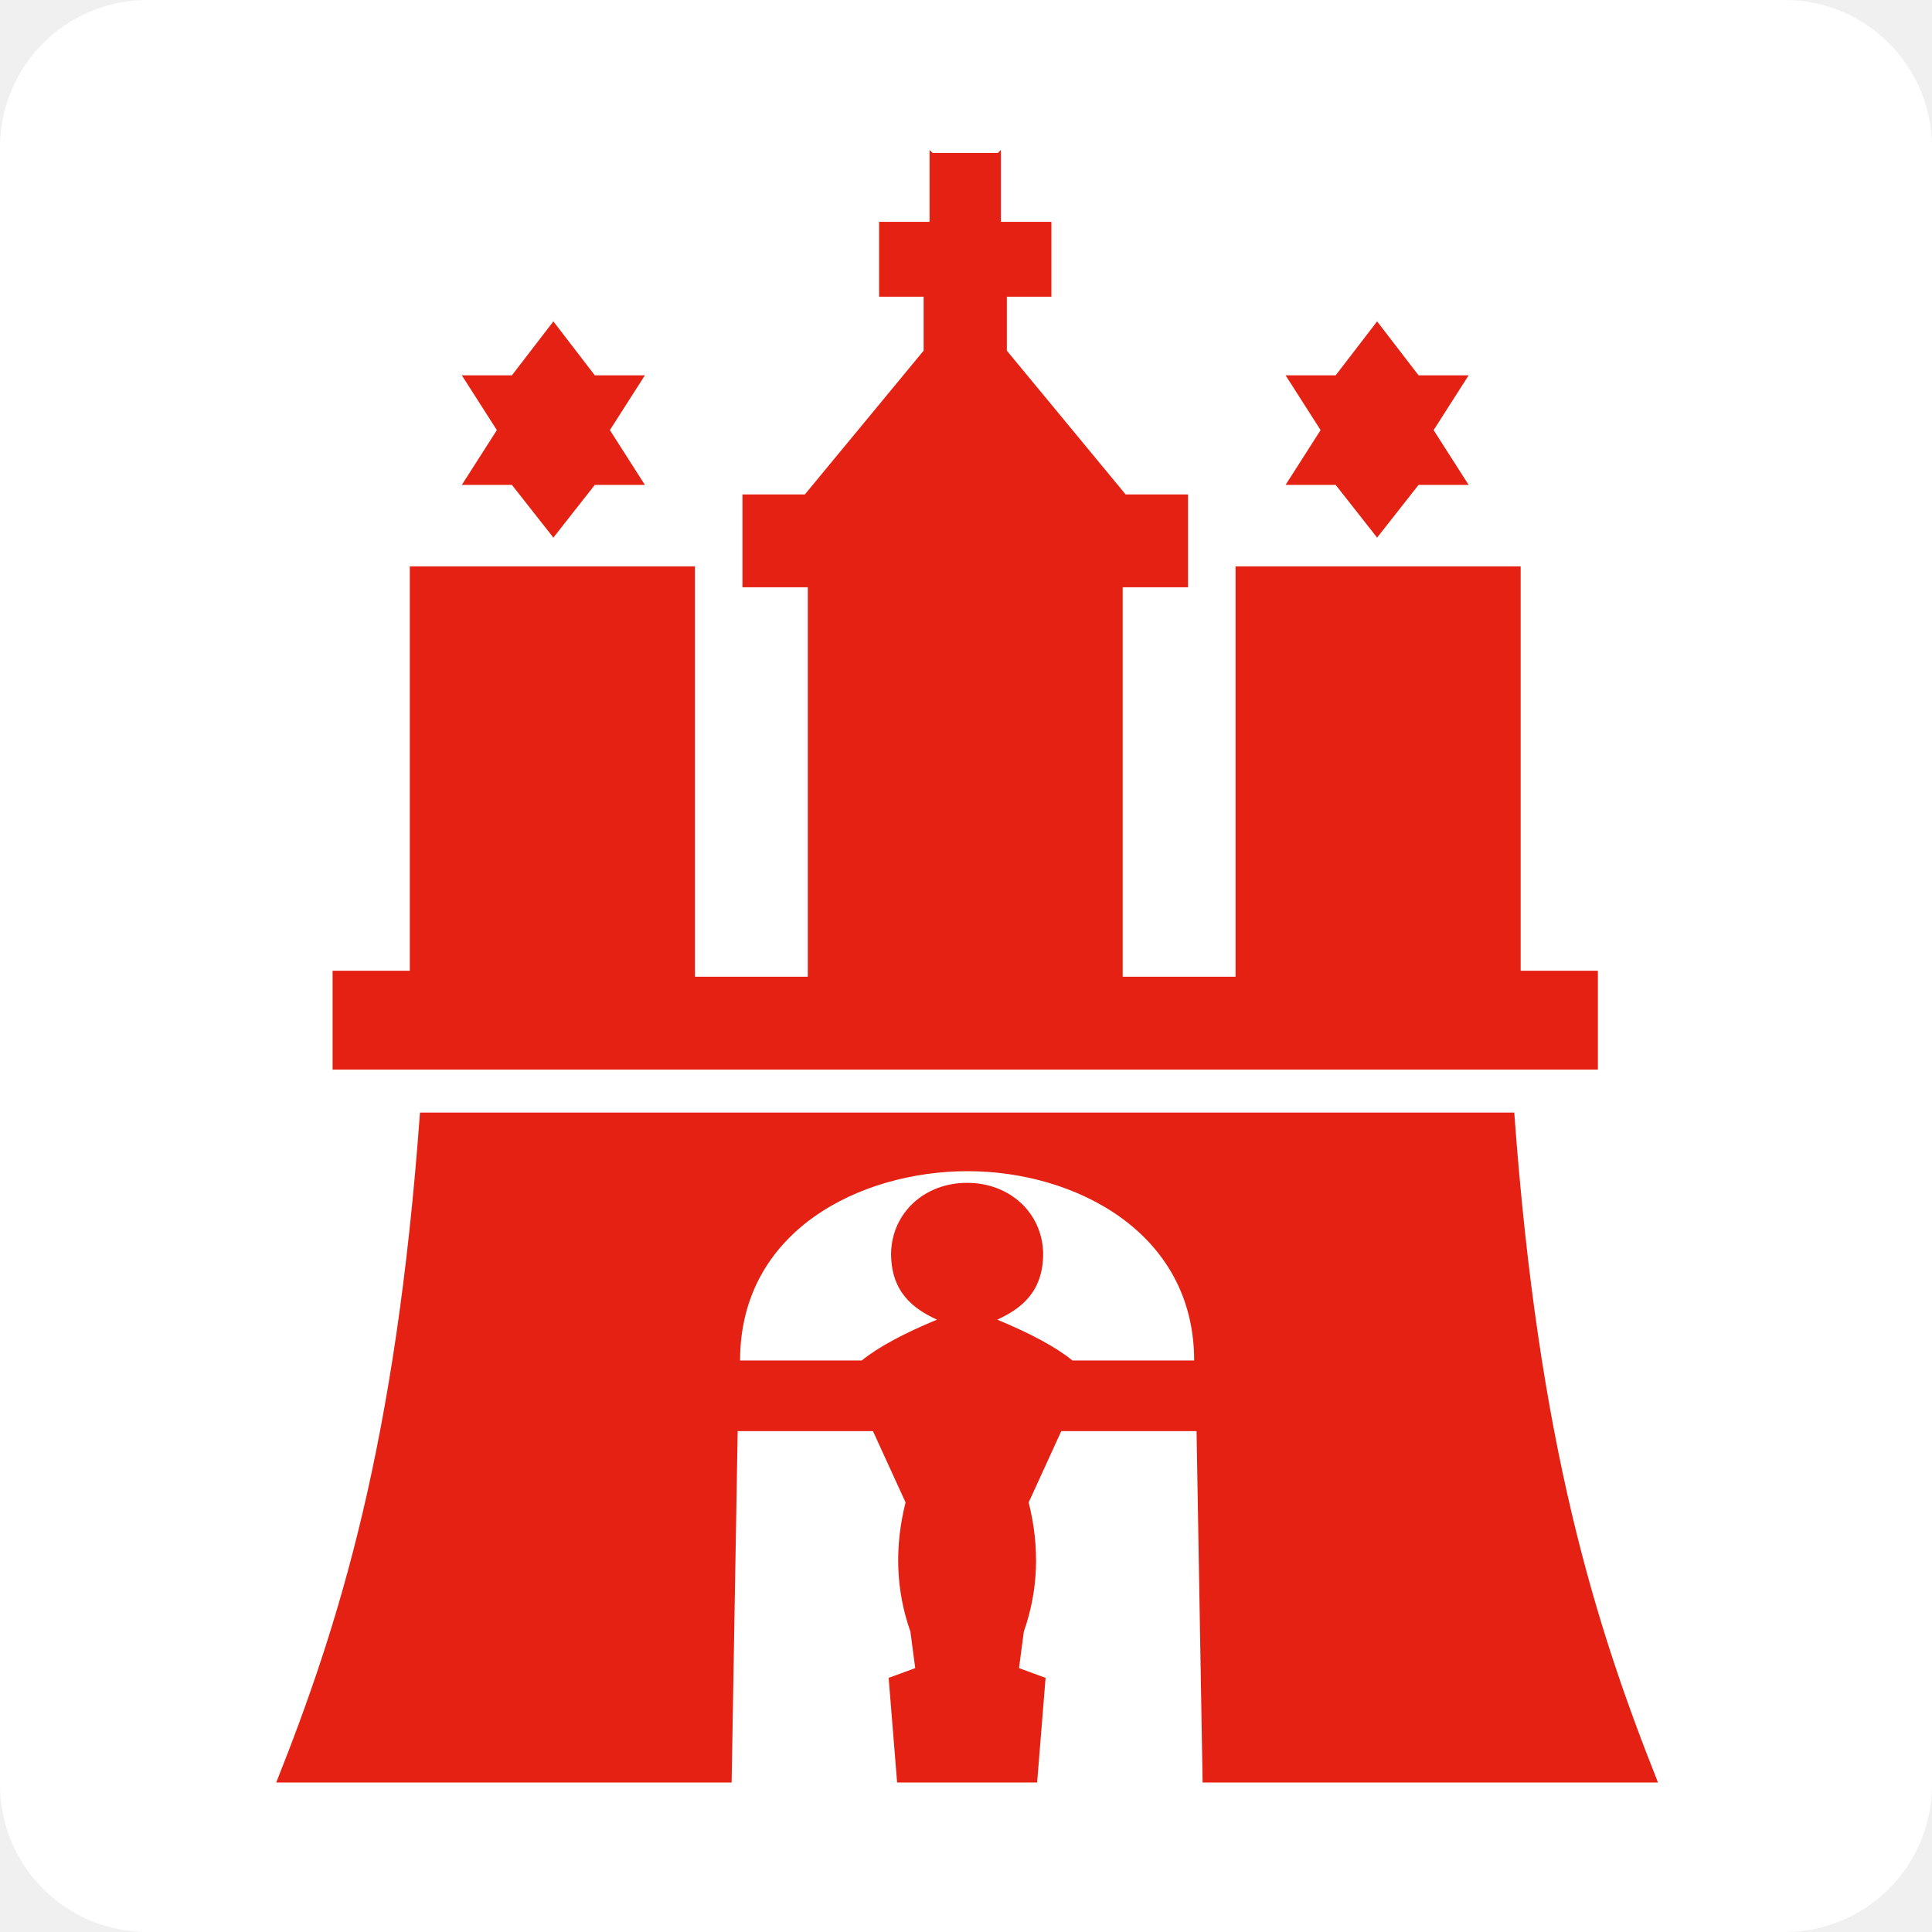
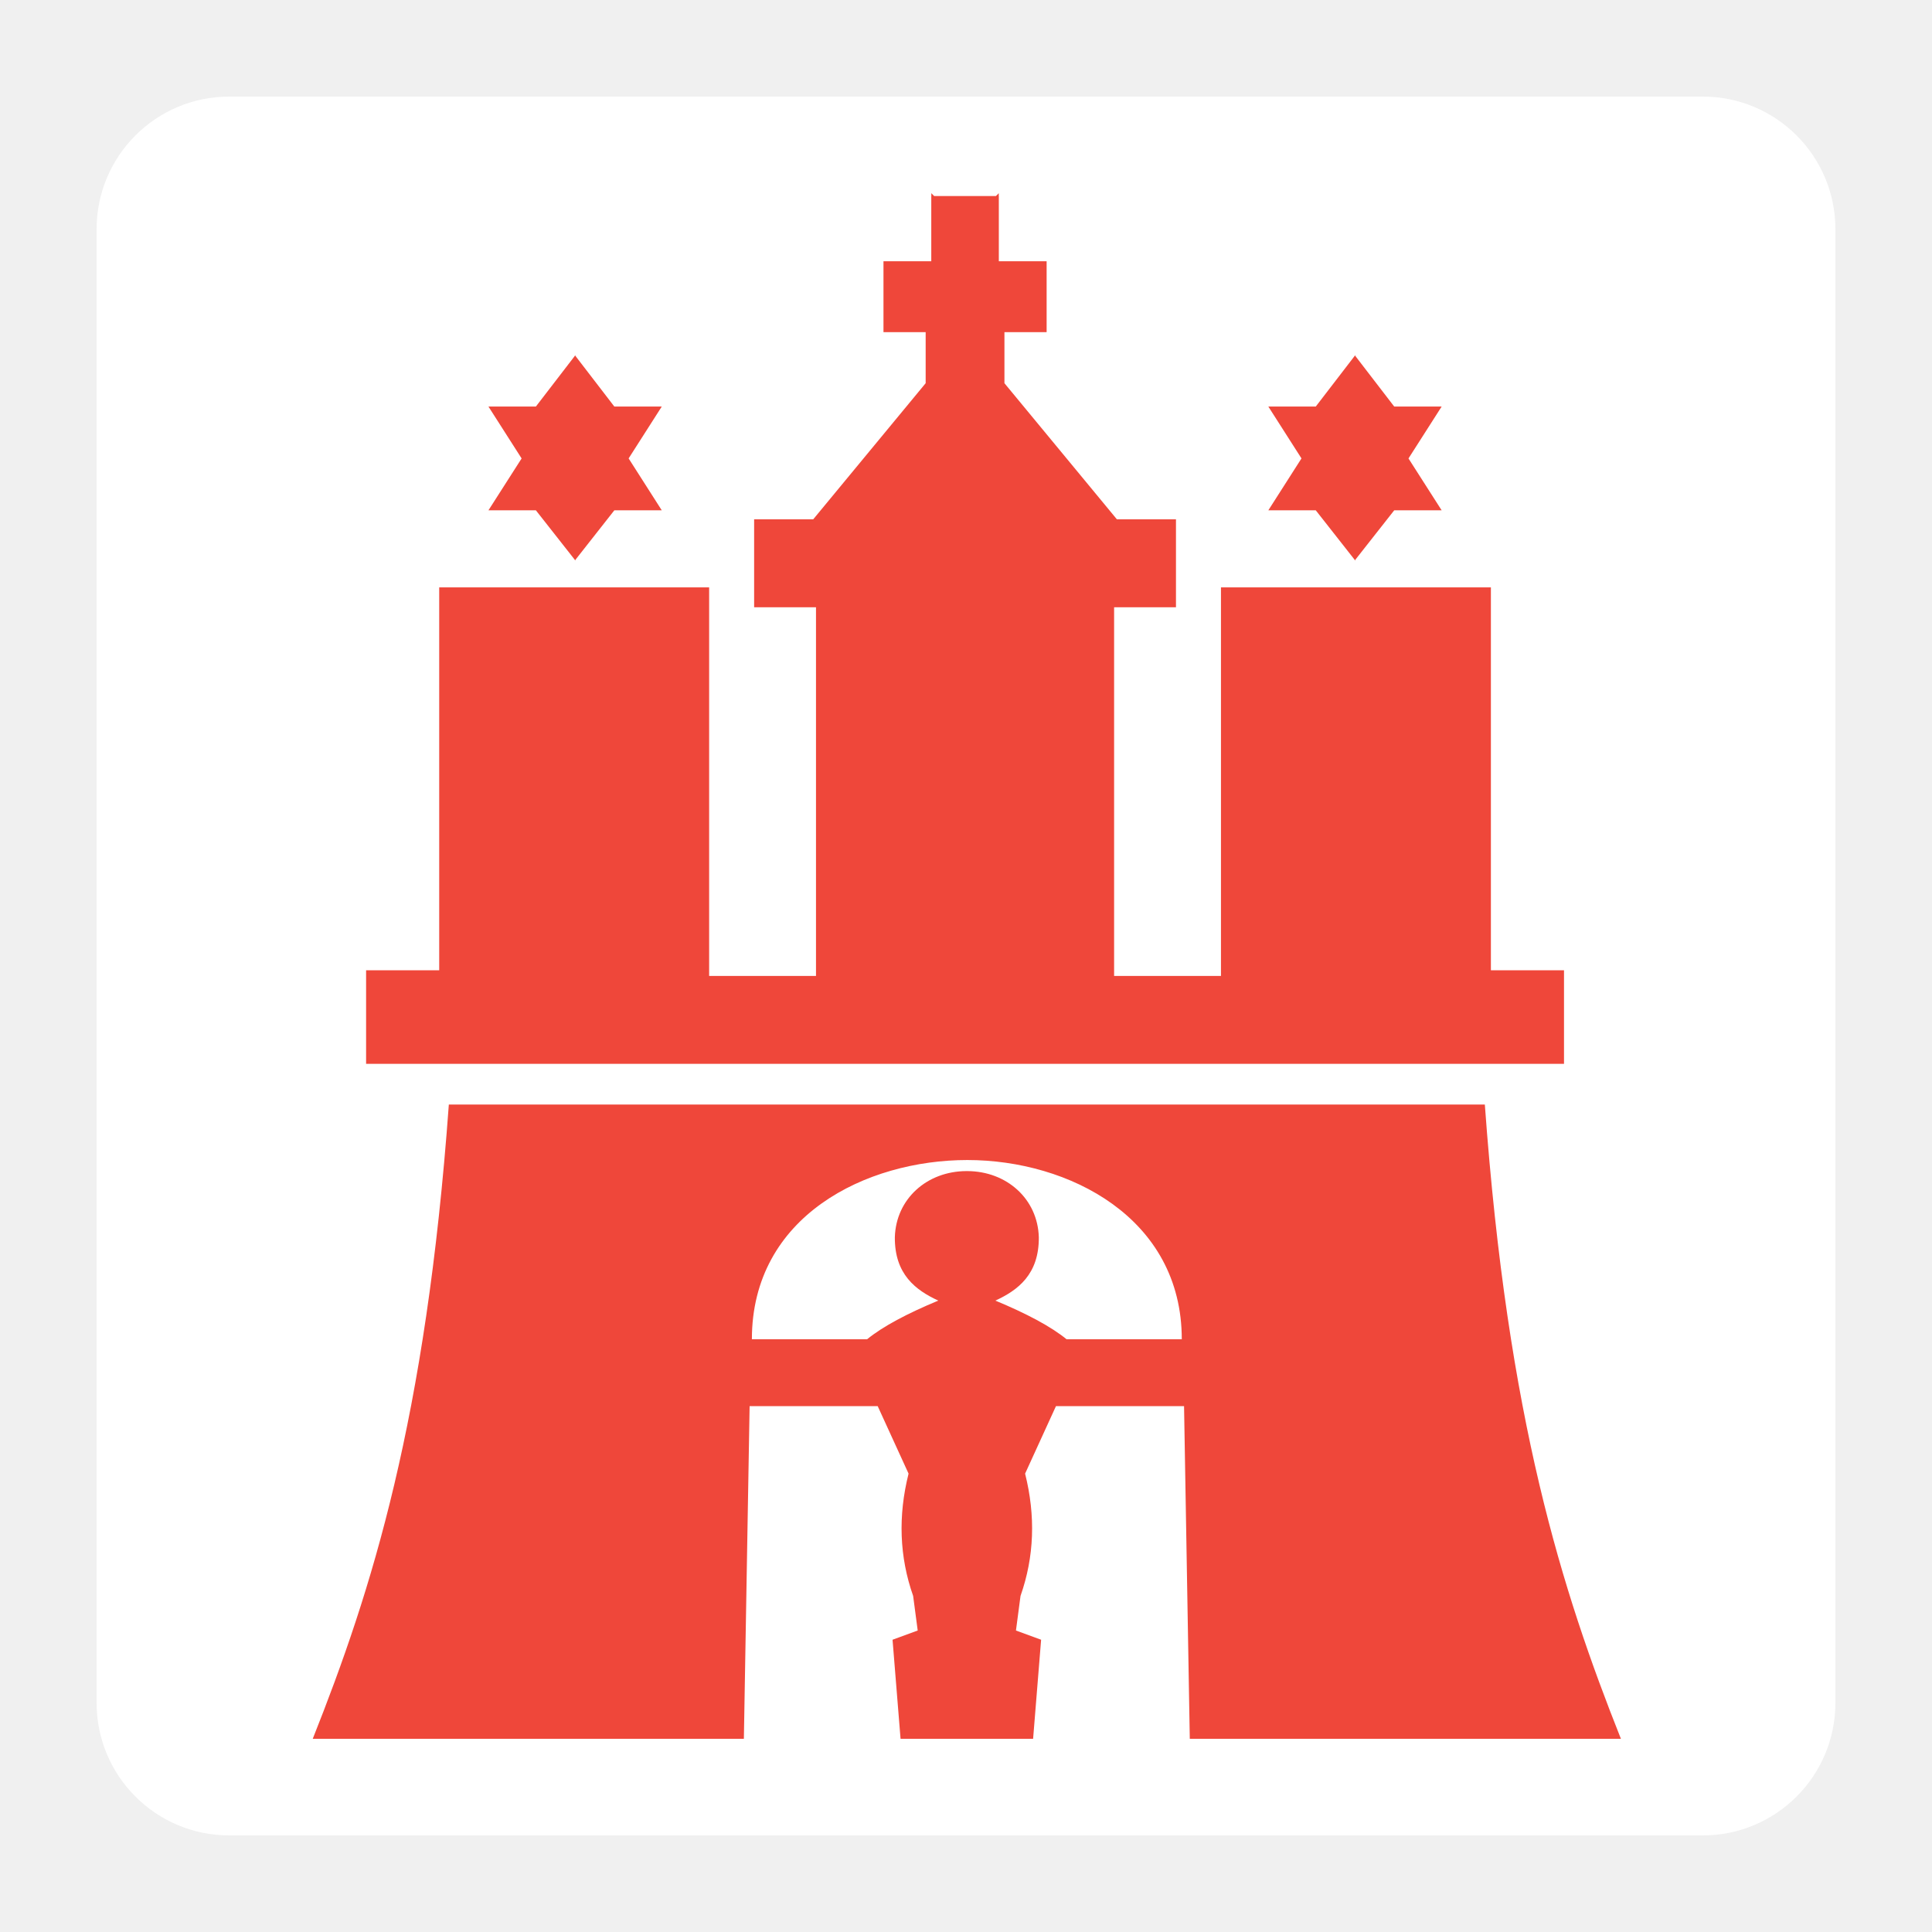
<svg xmlns="http://www.w3.org/2000/svg" width="800" height="800" viewBox="0 0 800 800" id="svg2" version="1.1">
  <defs id="defs4" />
  <g id="layer5" style="display:inline">
-     <rect style="fill:#ffffff" id="rect3430" width="800" height="800" x="0" y="7.3583988e-06" ry="61" />
+     <rect style="fill:#ffffff" id="rect3430" width="720" height="720" x="40" y="40" ry="54.9" />
  </g>
  <g id="layer3" style="display:inline" transform="translate(0,-252.3622)">
    <path style="fill:none;fill-opacity:1;fill-rule:evenodd;stroke:none;stroke-width:1px;stroke-linecap:butt;stroke-linejoin:miter;stroke-opacity:1" d="m 198,193.862 -40.625,0 -10.625,48.5 34,0 0,-25.5 10,0 2.25,4 -0.125,3 0,1 0,0.75 -0.125,1.25 0.125,1.875 0.125,1.75 0.875,1.5 0,2 -1.375,1 0.75,7.375 4.75,0 z" id="path4365" />
-     <path style="fill:#e42112;fill-opacity:1;fill-rule:evenodd;stroke:none;stroke-width:1px;stroke-linecap:butt;stroke-linejoin:miter;stroke-opacity:1" d="m 384.933,314.459 0,1.237 -0.022,0 0,28.529 -20.905,0 0,31.003 18.452,0 0,22.333 -49.191,59.543 -25.833,0 0,38.447 27.059,0 0,161.255 -46.738,0 0,-169.936 -118.06,0 0,167.451 -31.976,0 0,40.932 247.214,0 29.501,0 247.214,0 0,-40.932 -31.976,0 0,-167.451 -118.06,0 0,169.936 -46.738,0 0,-161.255 27.059,0 0,-38.447 -25.833,0 -49.191,-59.543 0,-22.333 18.452,0 0,-31.003 -20.905,0 0,-28.529 -0.022,0 0,-1.237 -1.238,1.237 -27.026,0 -1.238,-1.237 z m -155.893,70.865 0,0.256 -17.06,22.188 -20.75,0 14.508,22.701 -14.508,22.689 20.75,0 17.06,21.686 0,0.256 0.1,-0.123 0.1,0.123 0,-0.256 17.049,-21.686 20.75,0 -14.497,-22.701 14.497,-22.689 -20.75,0 -17.049,-22.188 0,-0.256 -0.1,0.134 -0.1,-0.134 z m 341.088,0 0,0.256 -17.049,22.188 -20.75,0 14.497,22.689 -14.497,22.701 20.75,0 17.049,21.686 0,0.256 0.1,-0.123 0.099,0.123 0,-0.256 17.06,-21.686 20.75,0 -14.508,-22.689 14.508,-22.701 -20.75,0 -17.06,-22.188 0,-0.256 -0.099,0.134 -0.1,-0.134 z m -396.224,327.725 c -10.005,137.94 -33.717,212.505 -59.522,277.41 l 188.565,0 2.508,-145.497 56.019,0 13.502,29.521 c -4.642,18.495 -4.029,36.331 2,53.48 l 2,15.134 -11.005,4.034 3.503,43.328 28.772,0 0.431,0 28.772,0 3.503,-43.328 -11.005,-4.034 2,-15.134 c 6.029,-17.149 6.642,-34.986 2,-53.48 l 13.502,-29.521 56.019,0 2.508,145.497 188.565,0 C 660.738,925.555 637.026,850.989 627.021,713.049 l -226.342,0 -0.431,0 -226.342,0 z m 226.773,24.272 c 44.467,0 93.796,25.307 93.796,78.399 l -50.384,0 c -6.9,-5.639 -17.581,-11.278 -31.148,-16.917 9.843,-4.533 19.141,-11.467 19.005,-27.738 -0.497,-16.702 -13.977,-28.838 -31.269,-28.908 l 0,-0.011 c -0.075,-5.6e-4 -0.146,0.011 -0.221,0.011 -0.071,1.4e-4 -0.139,-0.011 -0.21,-0.011 l 0,0.011 c -17.292,0.07 -30.772,12.206 -31.269,28.908 -0.136,16.271 9.162,23.205 19.005,27.738 -13.566,5.639 -24.248,11.278 -31.148,16.917 l -50.384,0 c 0,-53.95 50.02,-78.399 94.227,-78.399 z" id="path4369" />
+     <path style="opacity:1;fill:#ef473a;fill-opacity:1;fill-rule:evenodd;stroke:none;stroke-width:1px;stroke-linecap:butt;stroke-linejoin:miter;stroke-opacity:1" d="m 385.642,332.362 0,1.171 -0.021,0 0,27.01 -19.792,0 0,29.352 17.469,0 0,21.143 -46.571,56.372 -24.457,0 0,36.4 25.618,0 0,152.667 -44.249,0 0,-160.886 -111.773,0 0,158.533 -30.273,0 0,38.752 234.049,0 27.93,0 234.049,0 0,-38.752 -30.273,0 0,-158.533 -111.773,0 0,160.886 -44.249,0 0,-152.667 25.618,0 0,-36.4 -24.457,0 -46.571,-56.372 0,-21.143 17.469,0 0,-29.352 -19.792,0 0,-27.01 -0.021,0 0,-1.171 -1.172,1.171 -25.587,0 -1.172,-1.171 z m -147.591,67.091 0,0.243 -16.151,21.006 -19.645,0 13.735,21.492 -13.735,21.481 19.645,0 16.151,20.531 0,0.243 0.094,-0.116 0.094,0.116 0,-0.243 16.141,-20.531 19.645,0 -13.725,-21.492 13.725,-21.481 -19.645,0 -16.141,-21.006 0,-0.243 -0.094,0.127 -0.094,-0.127 z m 322.924,0 0,0.243 -16.141,21.006 -19.645,0 13.725,21.481 -13.725,21.492 19.645,0 16.141,20.531 0,0.243 0.094,-0.116 0.094,0.116 0,-0.243 16.151,-20.531 19.645,0 -13.735,-21.481 13.735,-21.492 -19.645,0 -16.151,-21.006 0,-0.243 -0.094,0.127 -0.094,-0.127 z M 185.852,709.726 C 176.38,840.32 153.93,910.914 129.5,972.362 l 178.523,0 2.375,-137.749 53.036,0 12.783,27.949 c -4.395,17.51 -3.814,34.396 1.893,50.632 l 1.893,14.328 -10.419,3.819 3.316,41.021 27.24,0 0.408,0 27.24,0 3.316,-41.021 -10.419,-3.819 1.893,-14.328 c 5.708,-16.236 6.288,-33.123 1.893,-50.632 l 12.783,-27.949 53.036,0 2.375,137.749 178.523,0 C 646.759,910.914 624.31,840.32 614.837,709.726 l -214.289,0 -0.408,0 -214.289,0 z m 214.697,22.979 c 42.099,0 88.801,23.96 88.801,74.224 l -47.701,0 c -6.532,-5.338 -16.645,-10.677 -29.489,-16.016 9.319,-4.292 18.122,-10.856 17.992,-26.26 -0.47,-15.812 -13.233,-27.302 -29.604,-27.368 l 0,-0.01 c -0.071,-5.3e-4 -0.138,0.01 -0.209,0.01 -0.067,1.3e-4 -0.132,-0.01 -0.199,-0.01 l 0,0.01 c -16.371,0.066 -29.134,11.556 -29.604,27.368 -0.129,15.405 8.674,21.969 17.993,26.26 -12.844,5.338 -22.957,10.677 -29.489,16.016 l -47.701,0 c 0,-51.077 47.356,-74.224 89.209,-74.224 z" id="path4369" />
  </g>
</svg>
